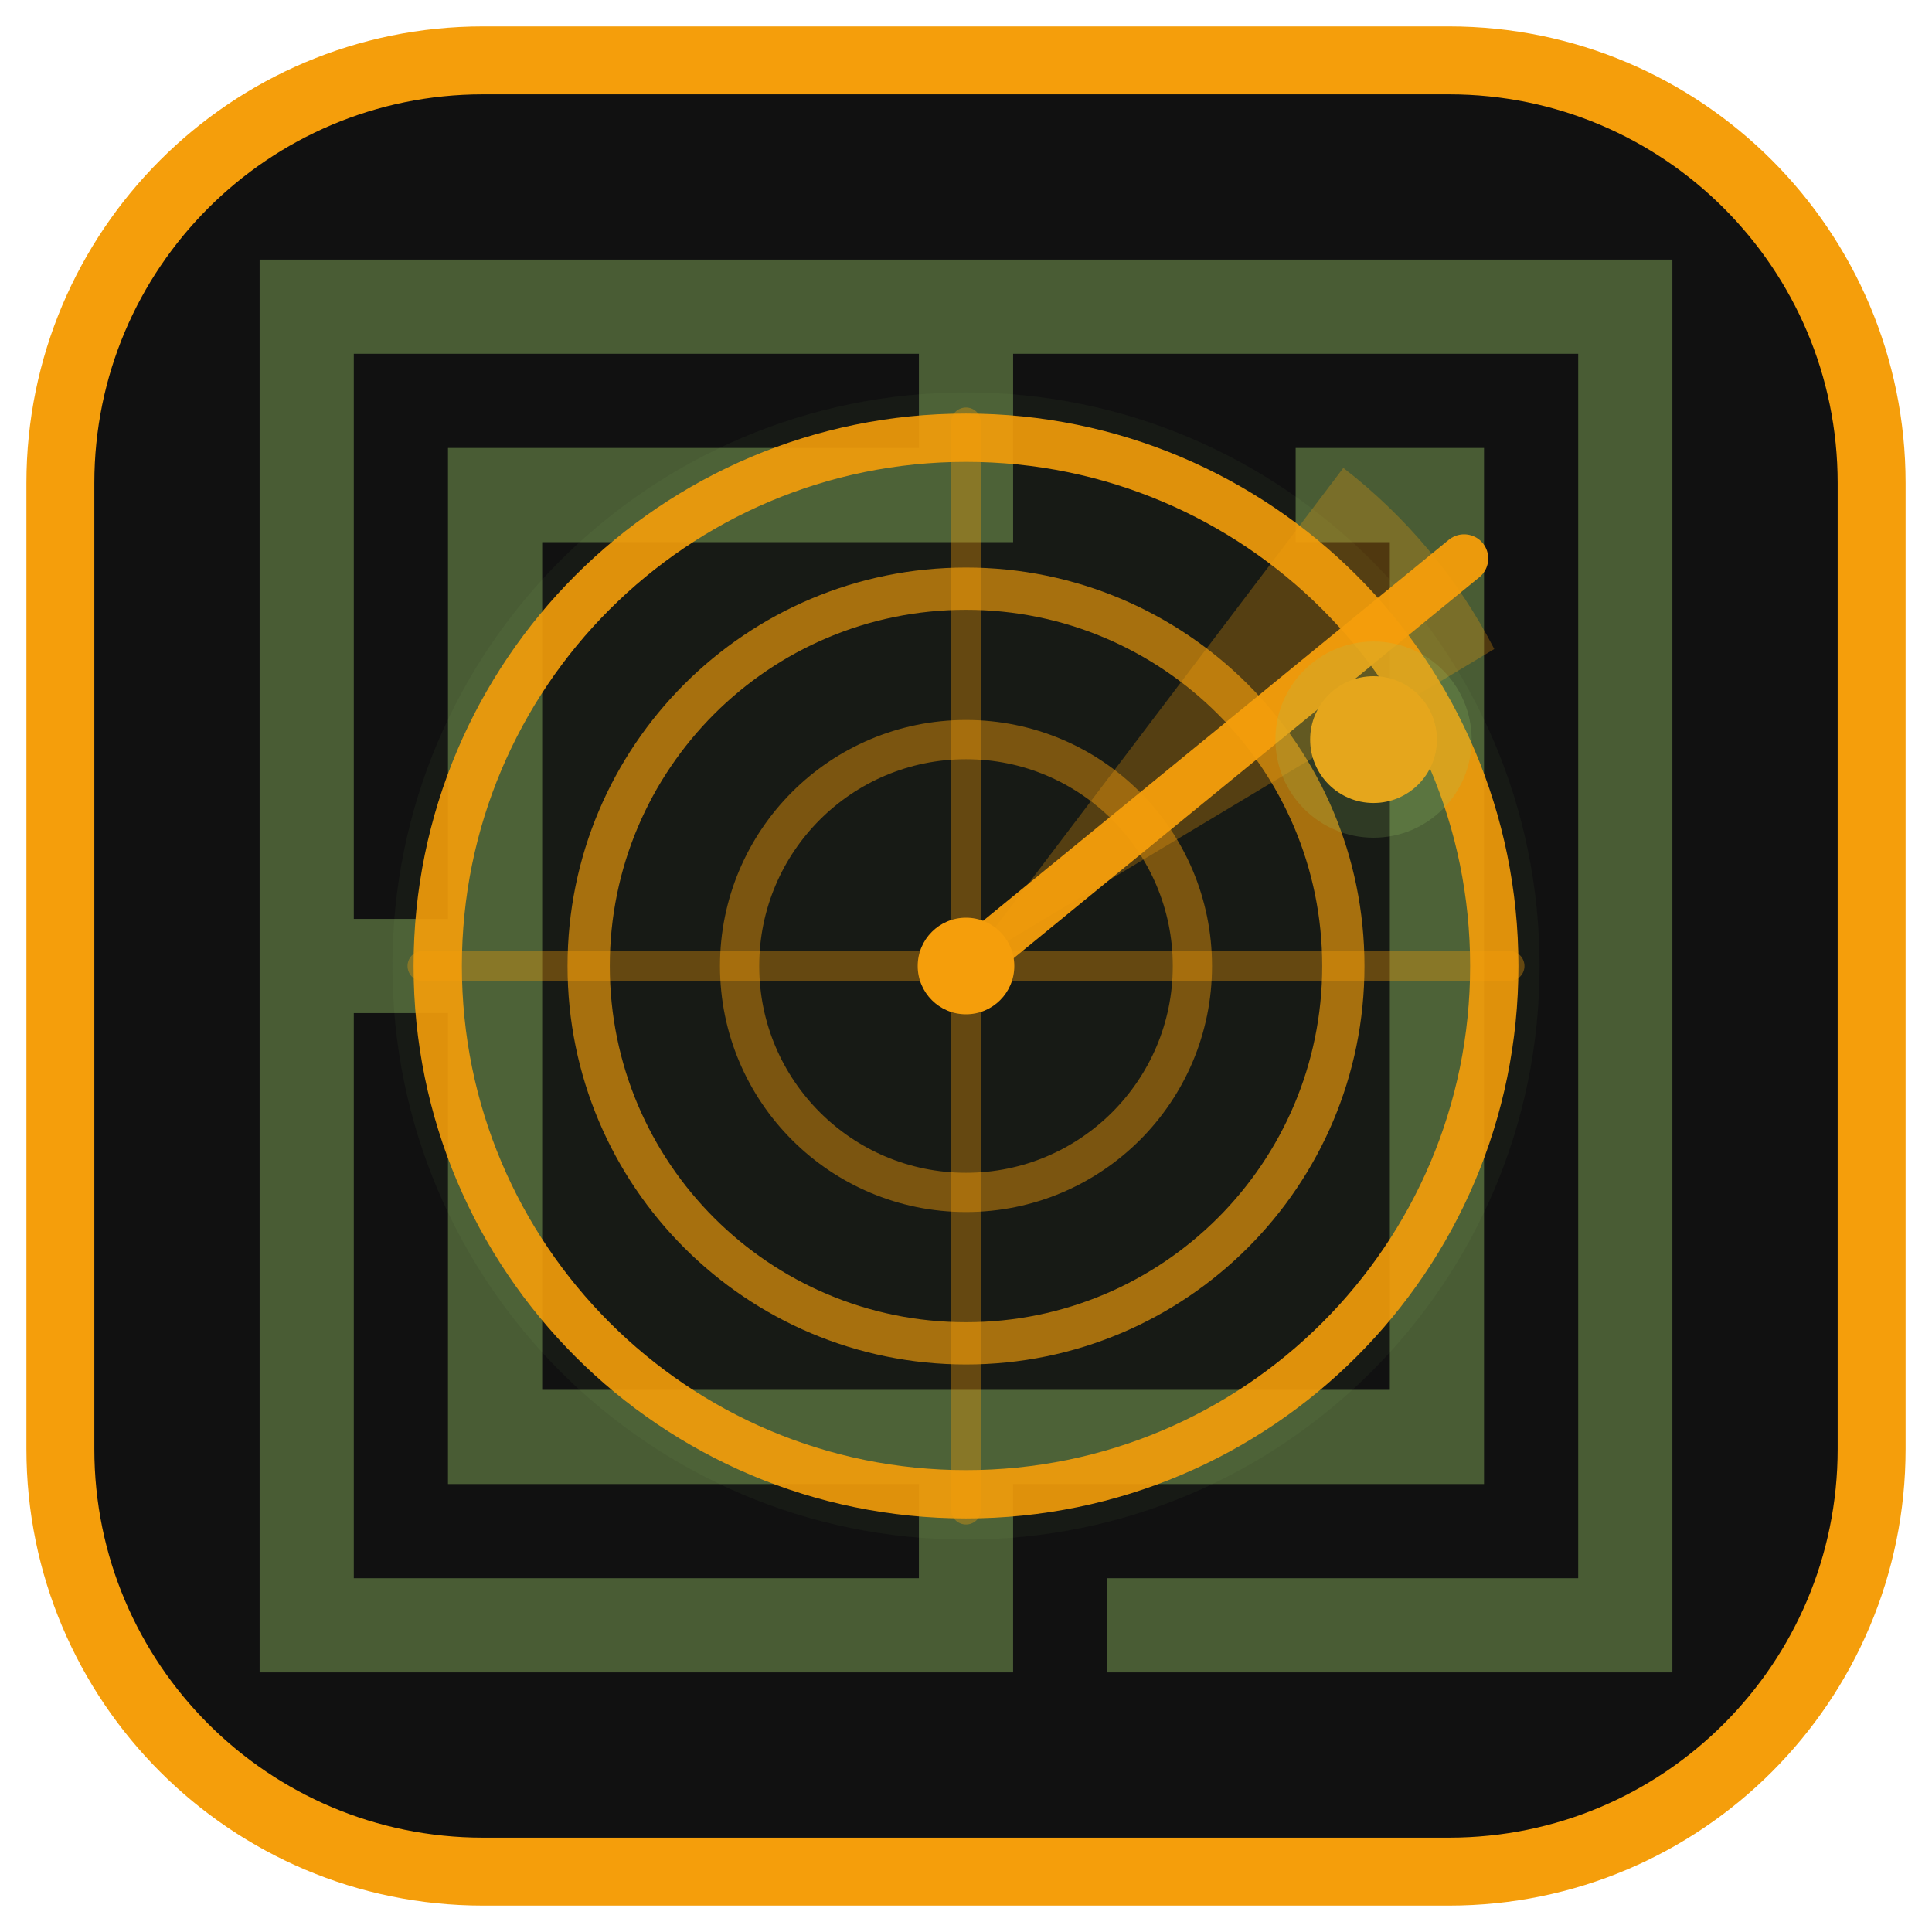
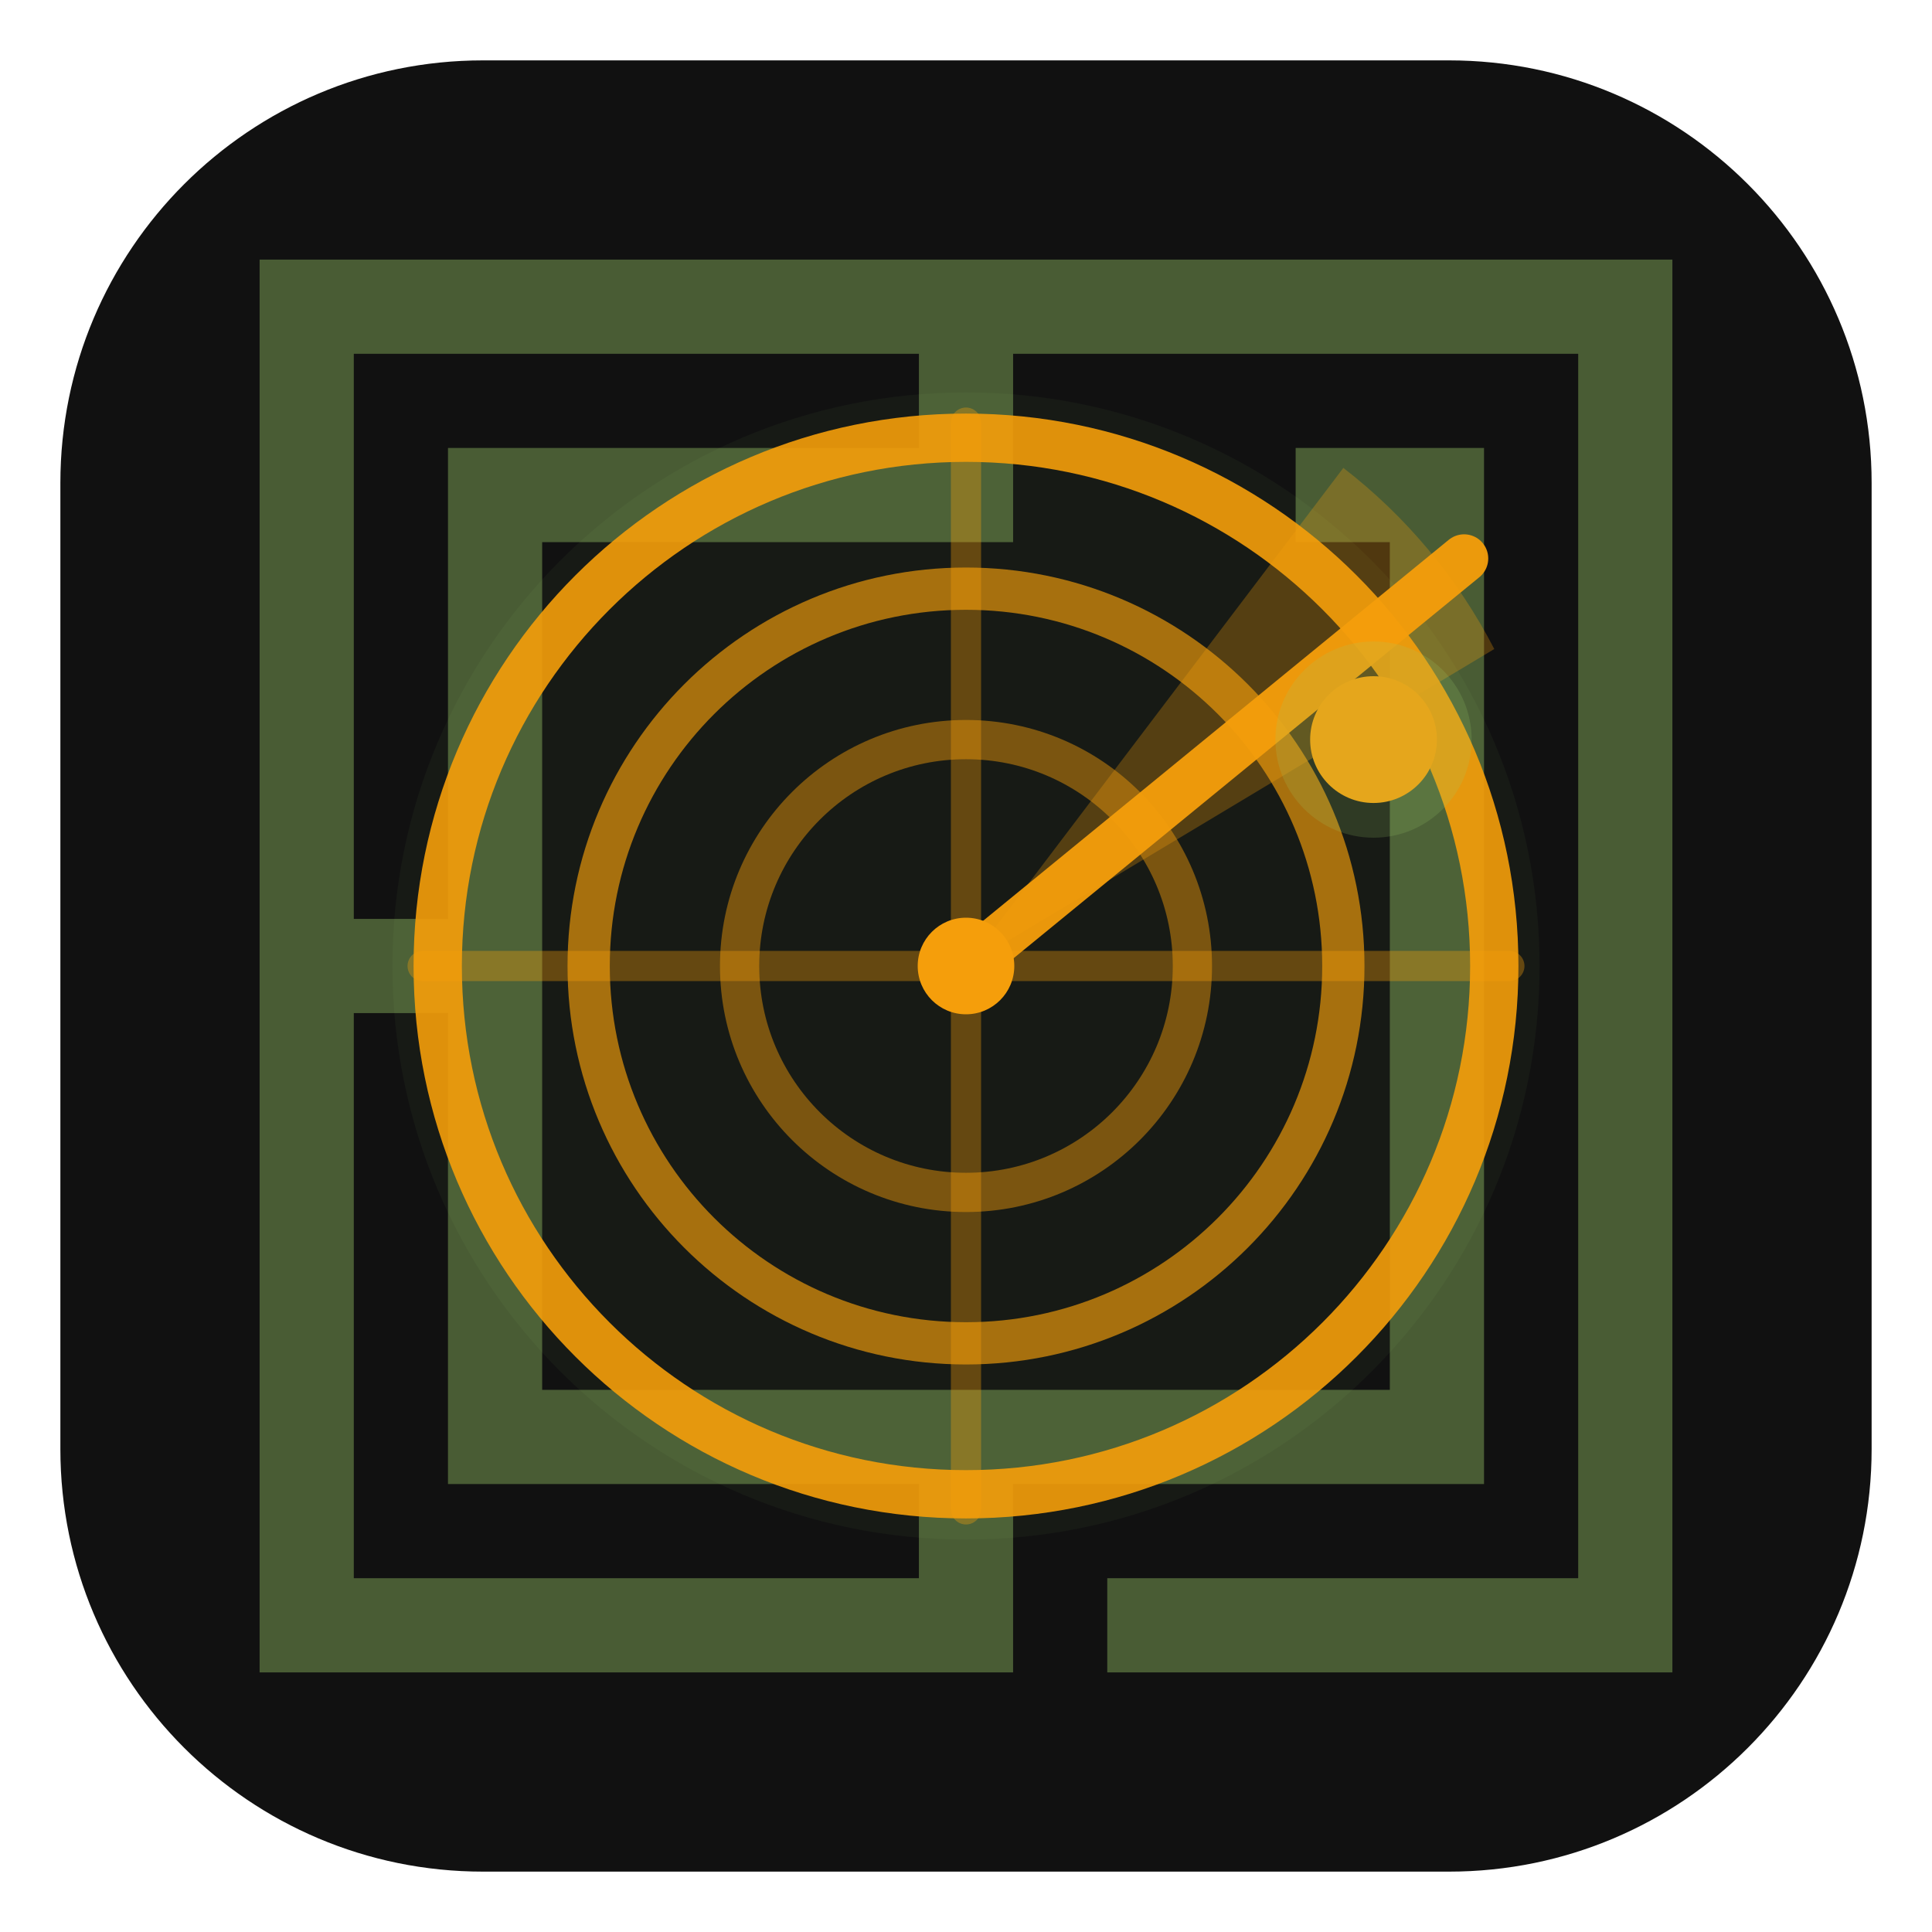
<svg xmlns="http://www.w3.org/2000/svg" viewBox="0 0 128 128" role="img" aria-label="Omarchy News Radar">
  <rect x="4" y="4" width="120" height="120" rx="28" fill="#111111" />
-   <rect x="4" y="4" width="120" height="120" rx="28" fill="none" stroke="#f59e0b" stroke-width="4.5" />
  <g transform="translate(64 64) scale(0.078) translate(-600 -600)" opacity="0.40">
    <path fill="#9ece6a" fill-rule="evenodd" clip-rule="evenodd" d="m1200 1200h-480v-80h400v-1040h-479.996v160h-400v720h720v-720h-80v-80h159.996v880h-400v160h-640v-1200h1200zm-1120-80h480v-80h-400l.004-400h-80.004zm0-560h80.004v-400h400v-80h-480.004z" />
  </g>
  <circle cx="64" cy="64" r="38" fill="#9ece6a" fill-opacity="0.05" />
  <g transform="translate(64 64)" fill="none" stroke="#f59e0b" stroke-linecap="round">
    <circle r="15" stroke-width="2.6" stroke-opacity="0.45" />
    <circle r="25" stroke-width="2.8" stroke-opacity="0.65" />
    <circle r="35" stroke-width="3.2" stroke-opacity="0.9" />
    <path d="M0 -36 V36 M-36 0 H36" stroke-width="2" stroke-opacity="0.35" />
  </g>
  <path d="M64 64 L99 43 A36 36 0 0 0 89 31 Z" fill="#f59e0b" fill-opacity="0.28" />
  <path d="M64 64 L97 37" stroke="#f59e0b" stroke-width="3.2" stroke-linecap="round" stroke-opacity="0.95" />
  <circle cx="64" cy="64" r="3.2" fill="#f59e0b" />
  <circle cx="91" cy="49" r="4.2" fill="#f59e0b" />
  <circle cx="91" cy="49" r="6.5" fill="#9ece6a" fill-opacity="0.18" />
</svg>
